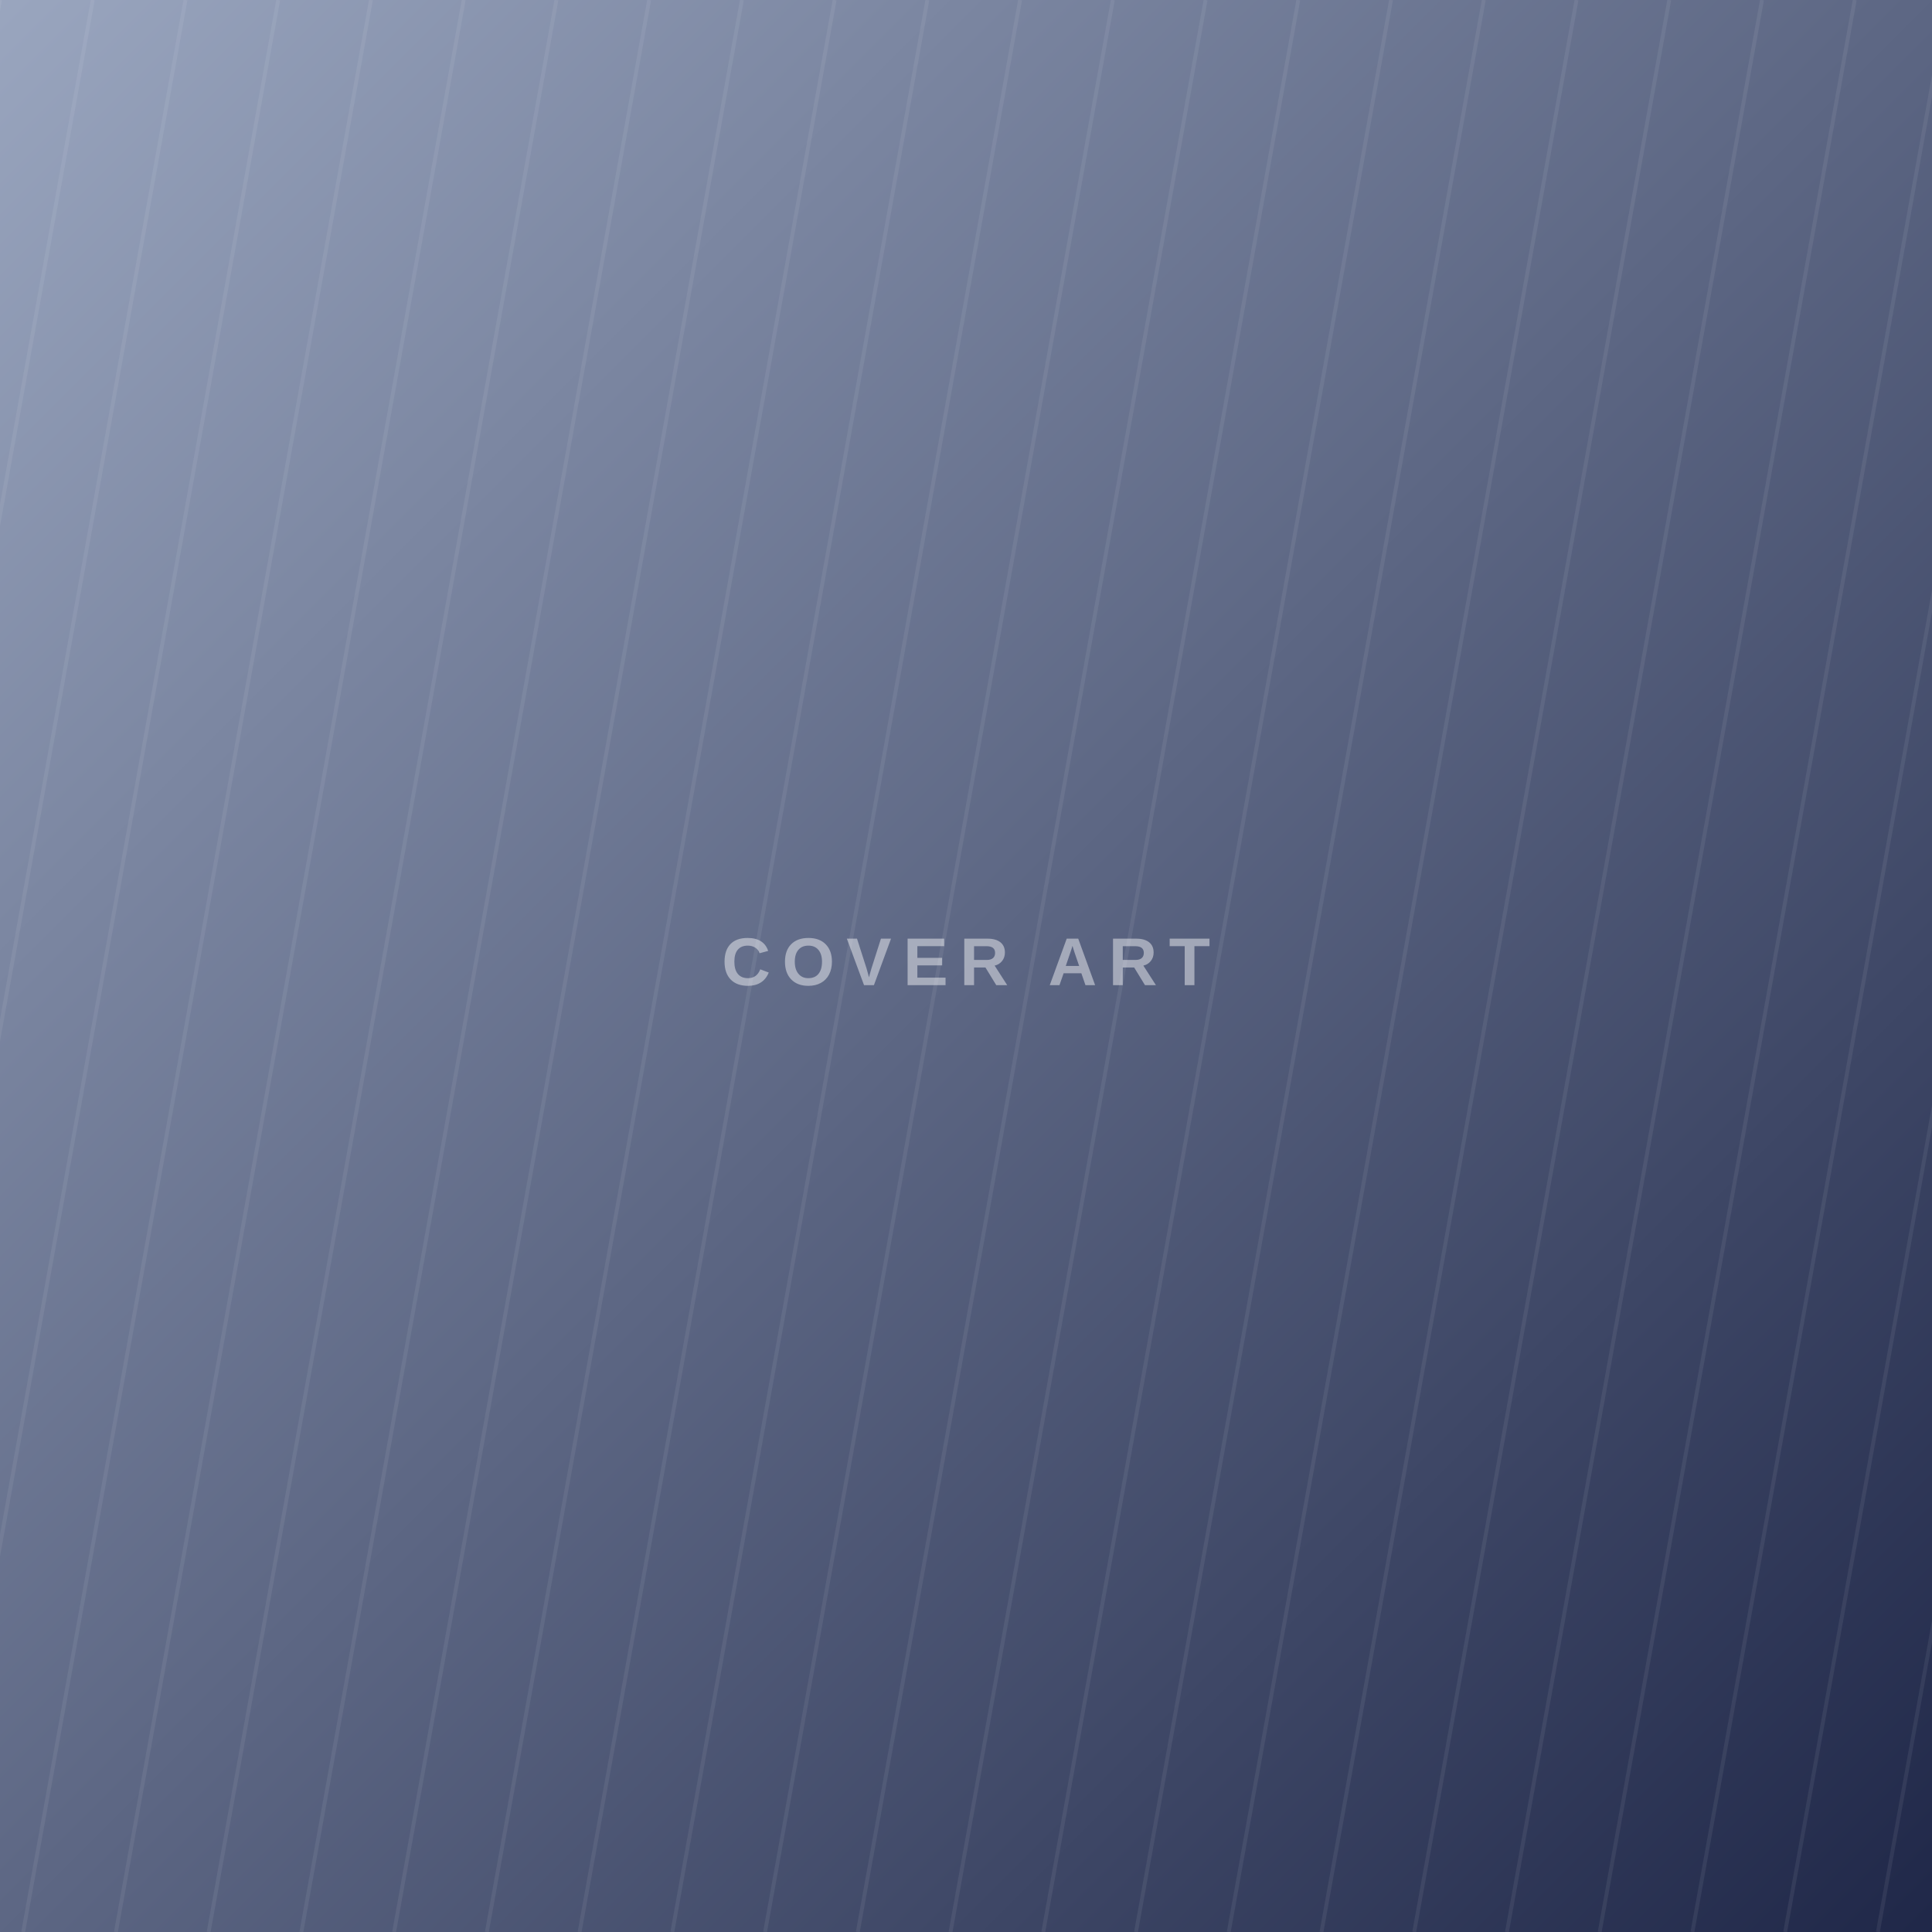
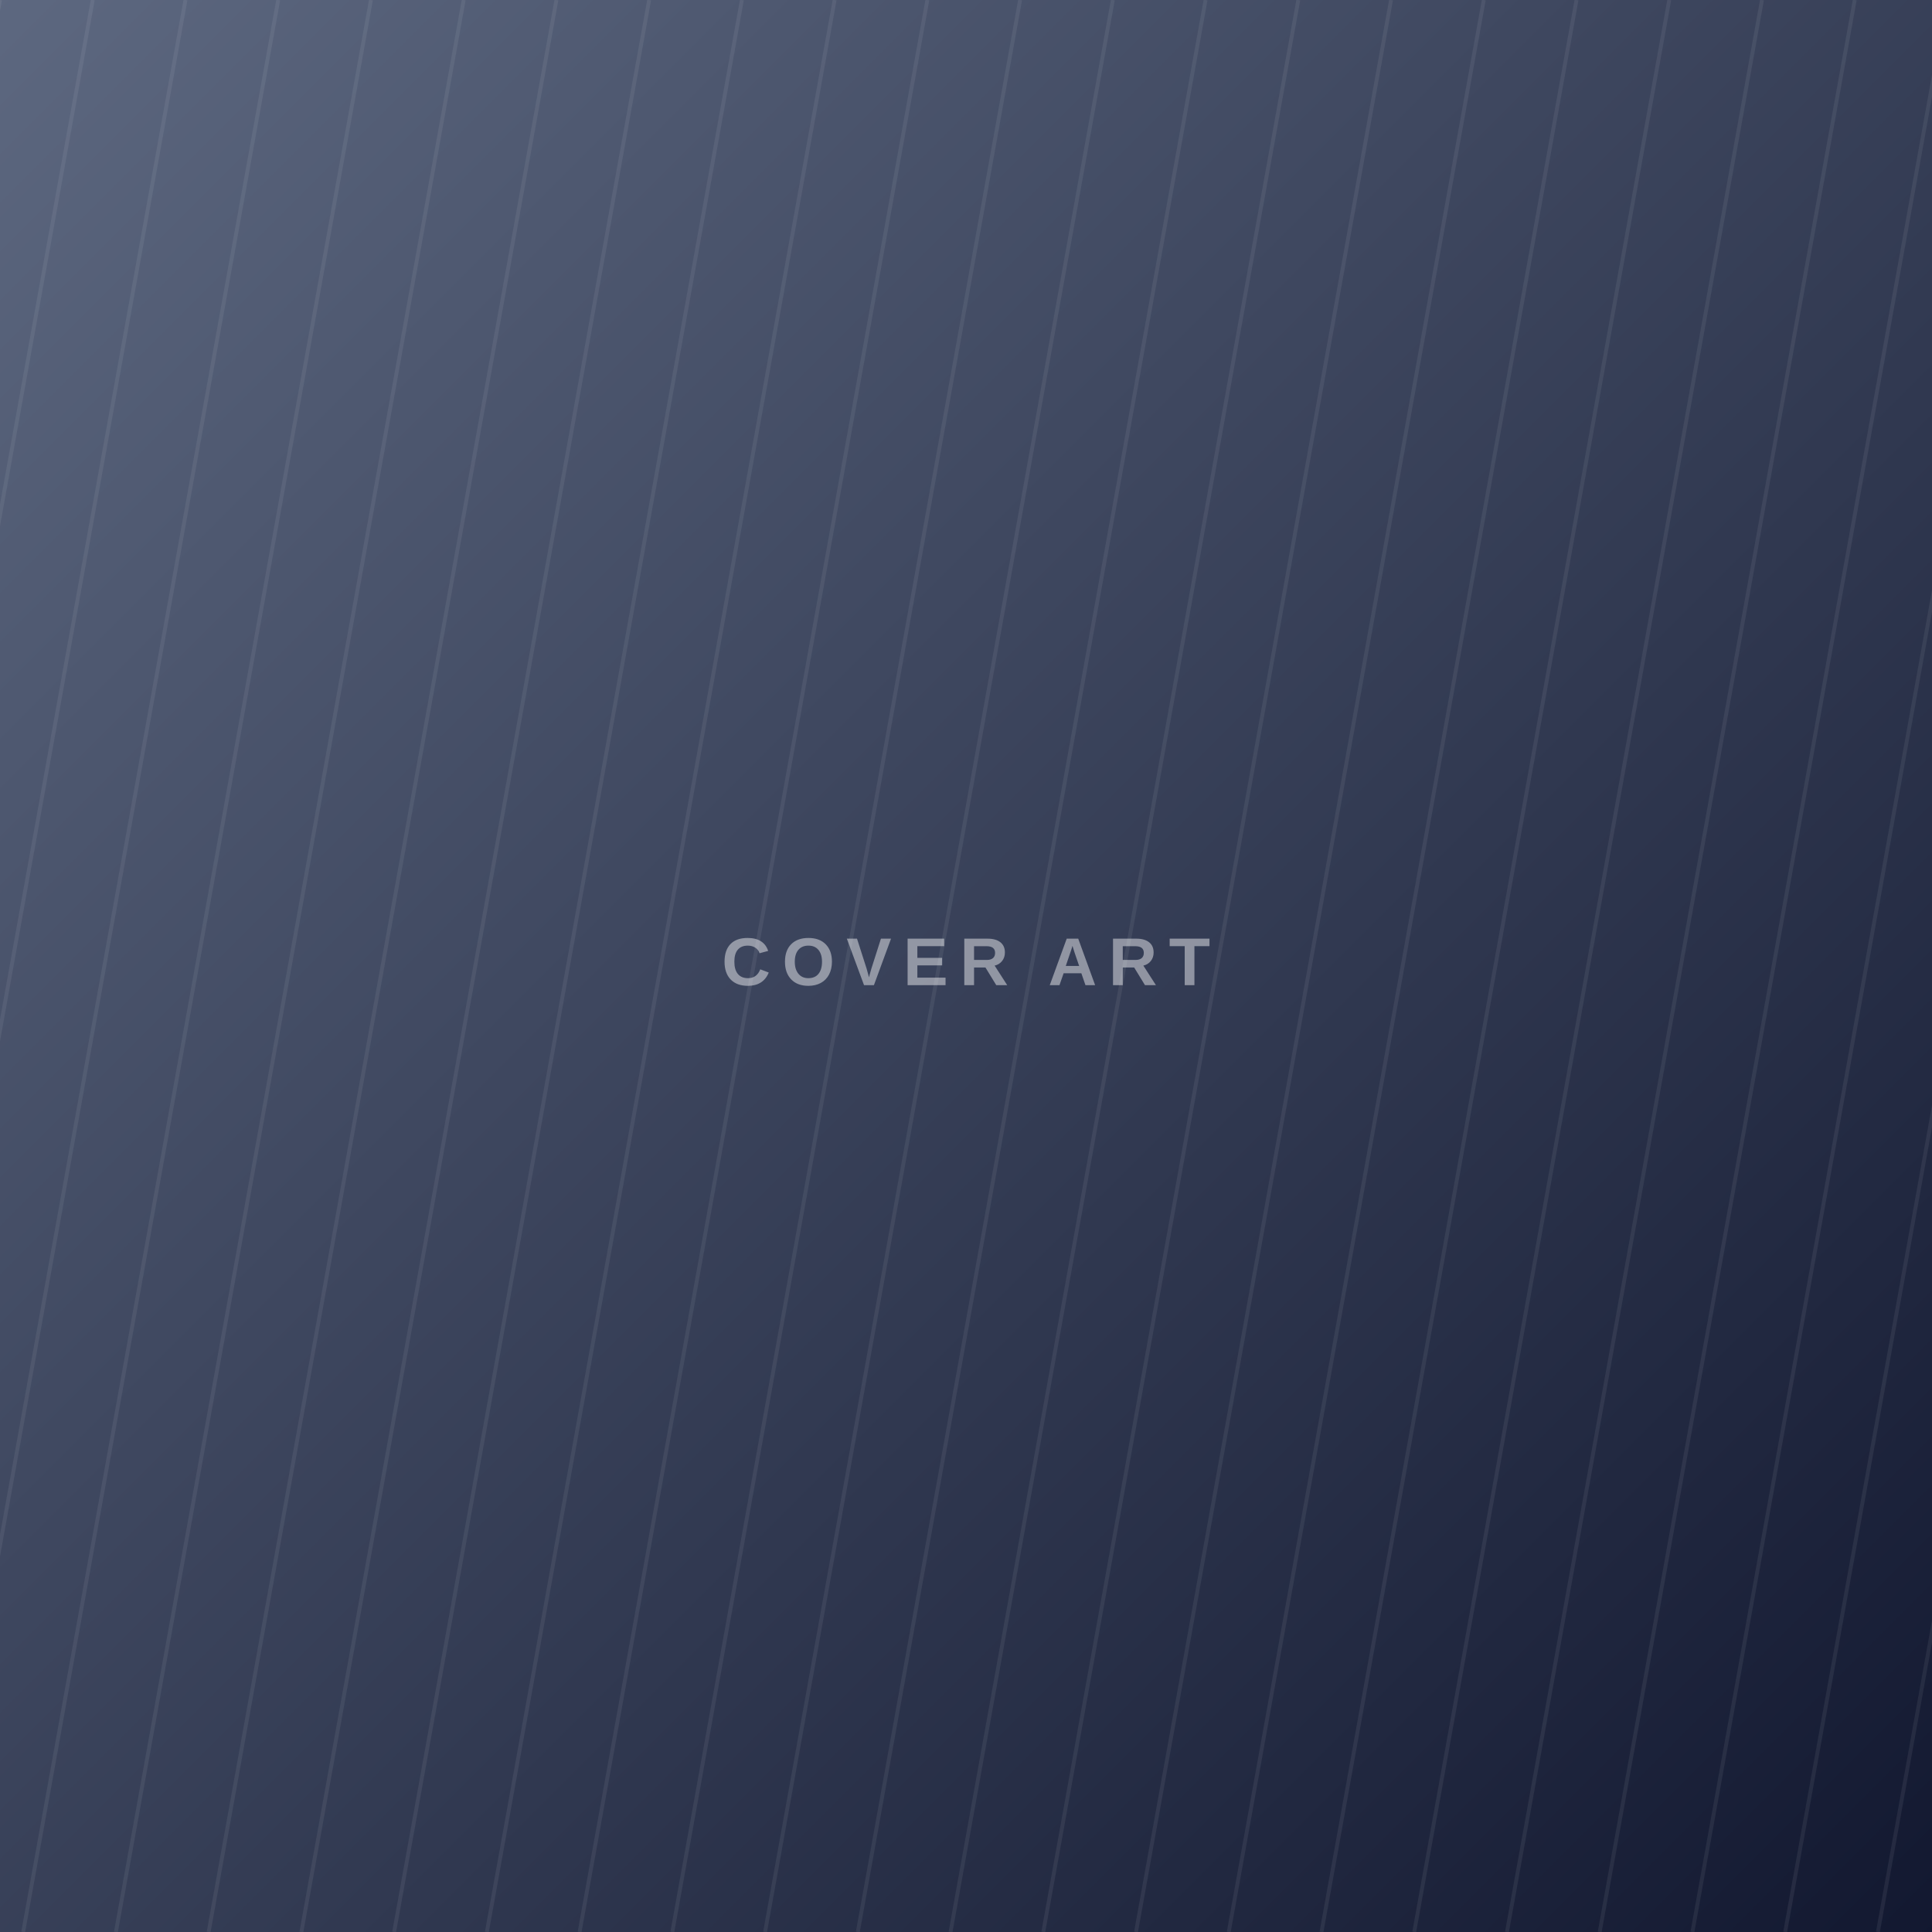
<svg xmlns="http://www.w3.org/2000/svg" width="1000" height="1000" viewBox="0 0 1000 1000">
  <defs>
    <linearGradient id="g" x1="0" y1="0" x2="1" y2="1">
-       <stop offset="0" stop-color="#9aa6bf" />
-       <stop offset="1" stop-color="#1f2748" />
+       <stop offset="0" stop-color="#5d6880" />
+       <stop offset="1" stop-color="#121830" />
    </linearGradient>
  </defs>
  <rect width="1000" height="1000" fill="url(#g)" />
  <line x1="0" y1="0" x2="-180" y2="1000" stroke="#ffffff" stroke-opacity=".07" stroke-width="2" />
  <line x1="48" y1="0" x2="-132" y2="1000" stroke="#ffffff" stroke-opacity=".07" stroke-width="2" />
  <line x1="96" y1="0" x2="-84" y2="1000" stroke="#ffffff" stroke-opacity=".07" stroke-width="2" />
  <line x1="144" y1="0" x2="-36" y2="1000" stroke="#ffffff" stroke-opacity=".07" stroke-width="2" />
  <line x1="192" y1="0" x2="12" y2="1000" stroke="#ffffff" stroke-opacity=".07" stroke-width="2" />
  <line x1="240" y1="0" x2="60" y2="1000" stroke="#ffffff" stroke-opacity=".07" stroke-width="2" />
  <line x1="288" y1="0" x2="108" y2="1000" stroke="#ffffff" stroke-opacity=".07" stroke-width="2" />
  <line x1="336" y1="0" x2="156" y2="1000" stroke="#ffffff" stroke-opacity=".07" stroke-width="2" />
  <line x1="384" y1="0" x2="204" y2="1000" stroke="#ffffff" stroke-opacity=".07" stroke-width="2" />
  <line x1="432" y1="0" x2="252" y2="1000" stroke="#ffffff" stroke-opacity=".07" stroke-width="2" />
  <line x1="480" y1="0" x2="300" y2="1000" stroke="#ffffff" stroke-opacity=".07" stroke-width="2" />
  <line x1="528" y1="0" x2="348" y2="1000" stroke="#ffffff" stroke-opacity=".07" stroke-width="2" />
  <line x1="576" y1="0" x2="396" y2="1000" stroke="#ffffff" stroke-opacity=".07" stroke-width="2" />
  <line x1="624" y1="0" x2="444" y2="1000" stroke="#ffffff" stroke-opacity=".07" stroke-width="2" />
  <line x1="672" y1="0" x2="492" y2="1000" stroke="#ffffff" stroke-opacity=".07" stroke-width="2" />
  <line x1="720" y1="0" x2="540" y2="1000" stroke="#ffffff" stroke-opacity=".07" stroke-width="2" />
  <line x1="768" y1="0" x2="588" y2="1000" stroke="#ffffff" stroke-opacity=".07" stroke-width="2" />
  <line x1="816" y1="0" x2="636" y2="1000" stroke="#ffffff" stroke-opacity=".07" stroke-width="2" />
  <line x1="864" y1="0" x2="684" y2="1000" stroke="#ffffff" stroke-opacity=".07" stroke-width="2" />
  <line x1="912" y1="0" x2="732" y2="1000" stroke="#ffffff" stroke-opacity=".07" stroke-width="2" />
  <line x1="960" y1="0" x2="780" y2="1000" stroke="#ffffff" stroke-opacity=".07" stroke-width="2" />
  <line x1="1008" y1="0" x2="828" y2="1000" stroke="#ffffff" stroke-opacity=".07" stroke-width="2" />
  <line x1="1056" y1="0" x2="876" y2="1000" stroke="#ffffff" stroke-opacity=".07" stroke-width="2" />
  <line x1="1104" y1="0" x2="924" y2="1000" stroke="#ffffff" stroke-opacity=".07" stroke-width="2" />
  <line x1="1152" y1="0" x2="972" y2="1000" stroke="#ffffff" stroke-opacity=".07" stroke-width="2" />
  <line x1="1200" y1="0" x2="1020" y2="1000" stroke="#ffffff" stroke-opacity=".07" stroke-width="2" />
  <line x1="1248" y1="0" x2="1068" y2="1000" stroke="#ffffff" stroke-opacity=".07" stroke-width="2" />
  <line x1="1296" y1="0" x2="1116" y2="1000" stroke="#ffffff" stroke-opacity=".07" stroke-width="2" />
  <line x1="1344" y1="0" x2="1164" y2="1000" stroke="#ffffff" stroke-opacity=".07" stroke-width="2" />
  <line x1="1392" y1="0" x2="1212" y2="1000" stroke="#ffffff" stroke-opacity=".07" stroke-width="2" />
  <text x="50%" y="50%" fill="#ffffff" fill-opacity=".45" font-family="Arial Narrow, Arial, sans-serif" font-weight="700" font-size="35" letter-spacing="6" text-anchor="middle" dominant-baseline="middle">COVER ART</text>
</svg>
